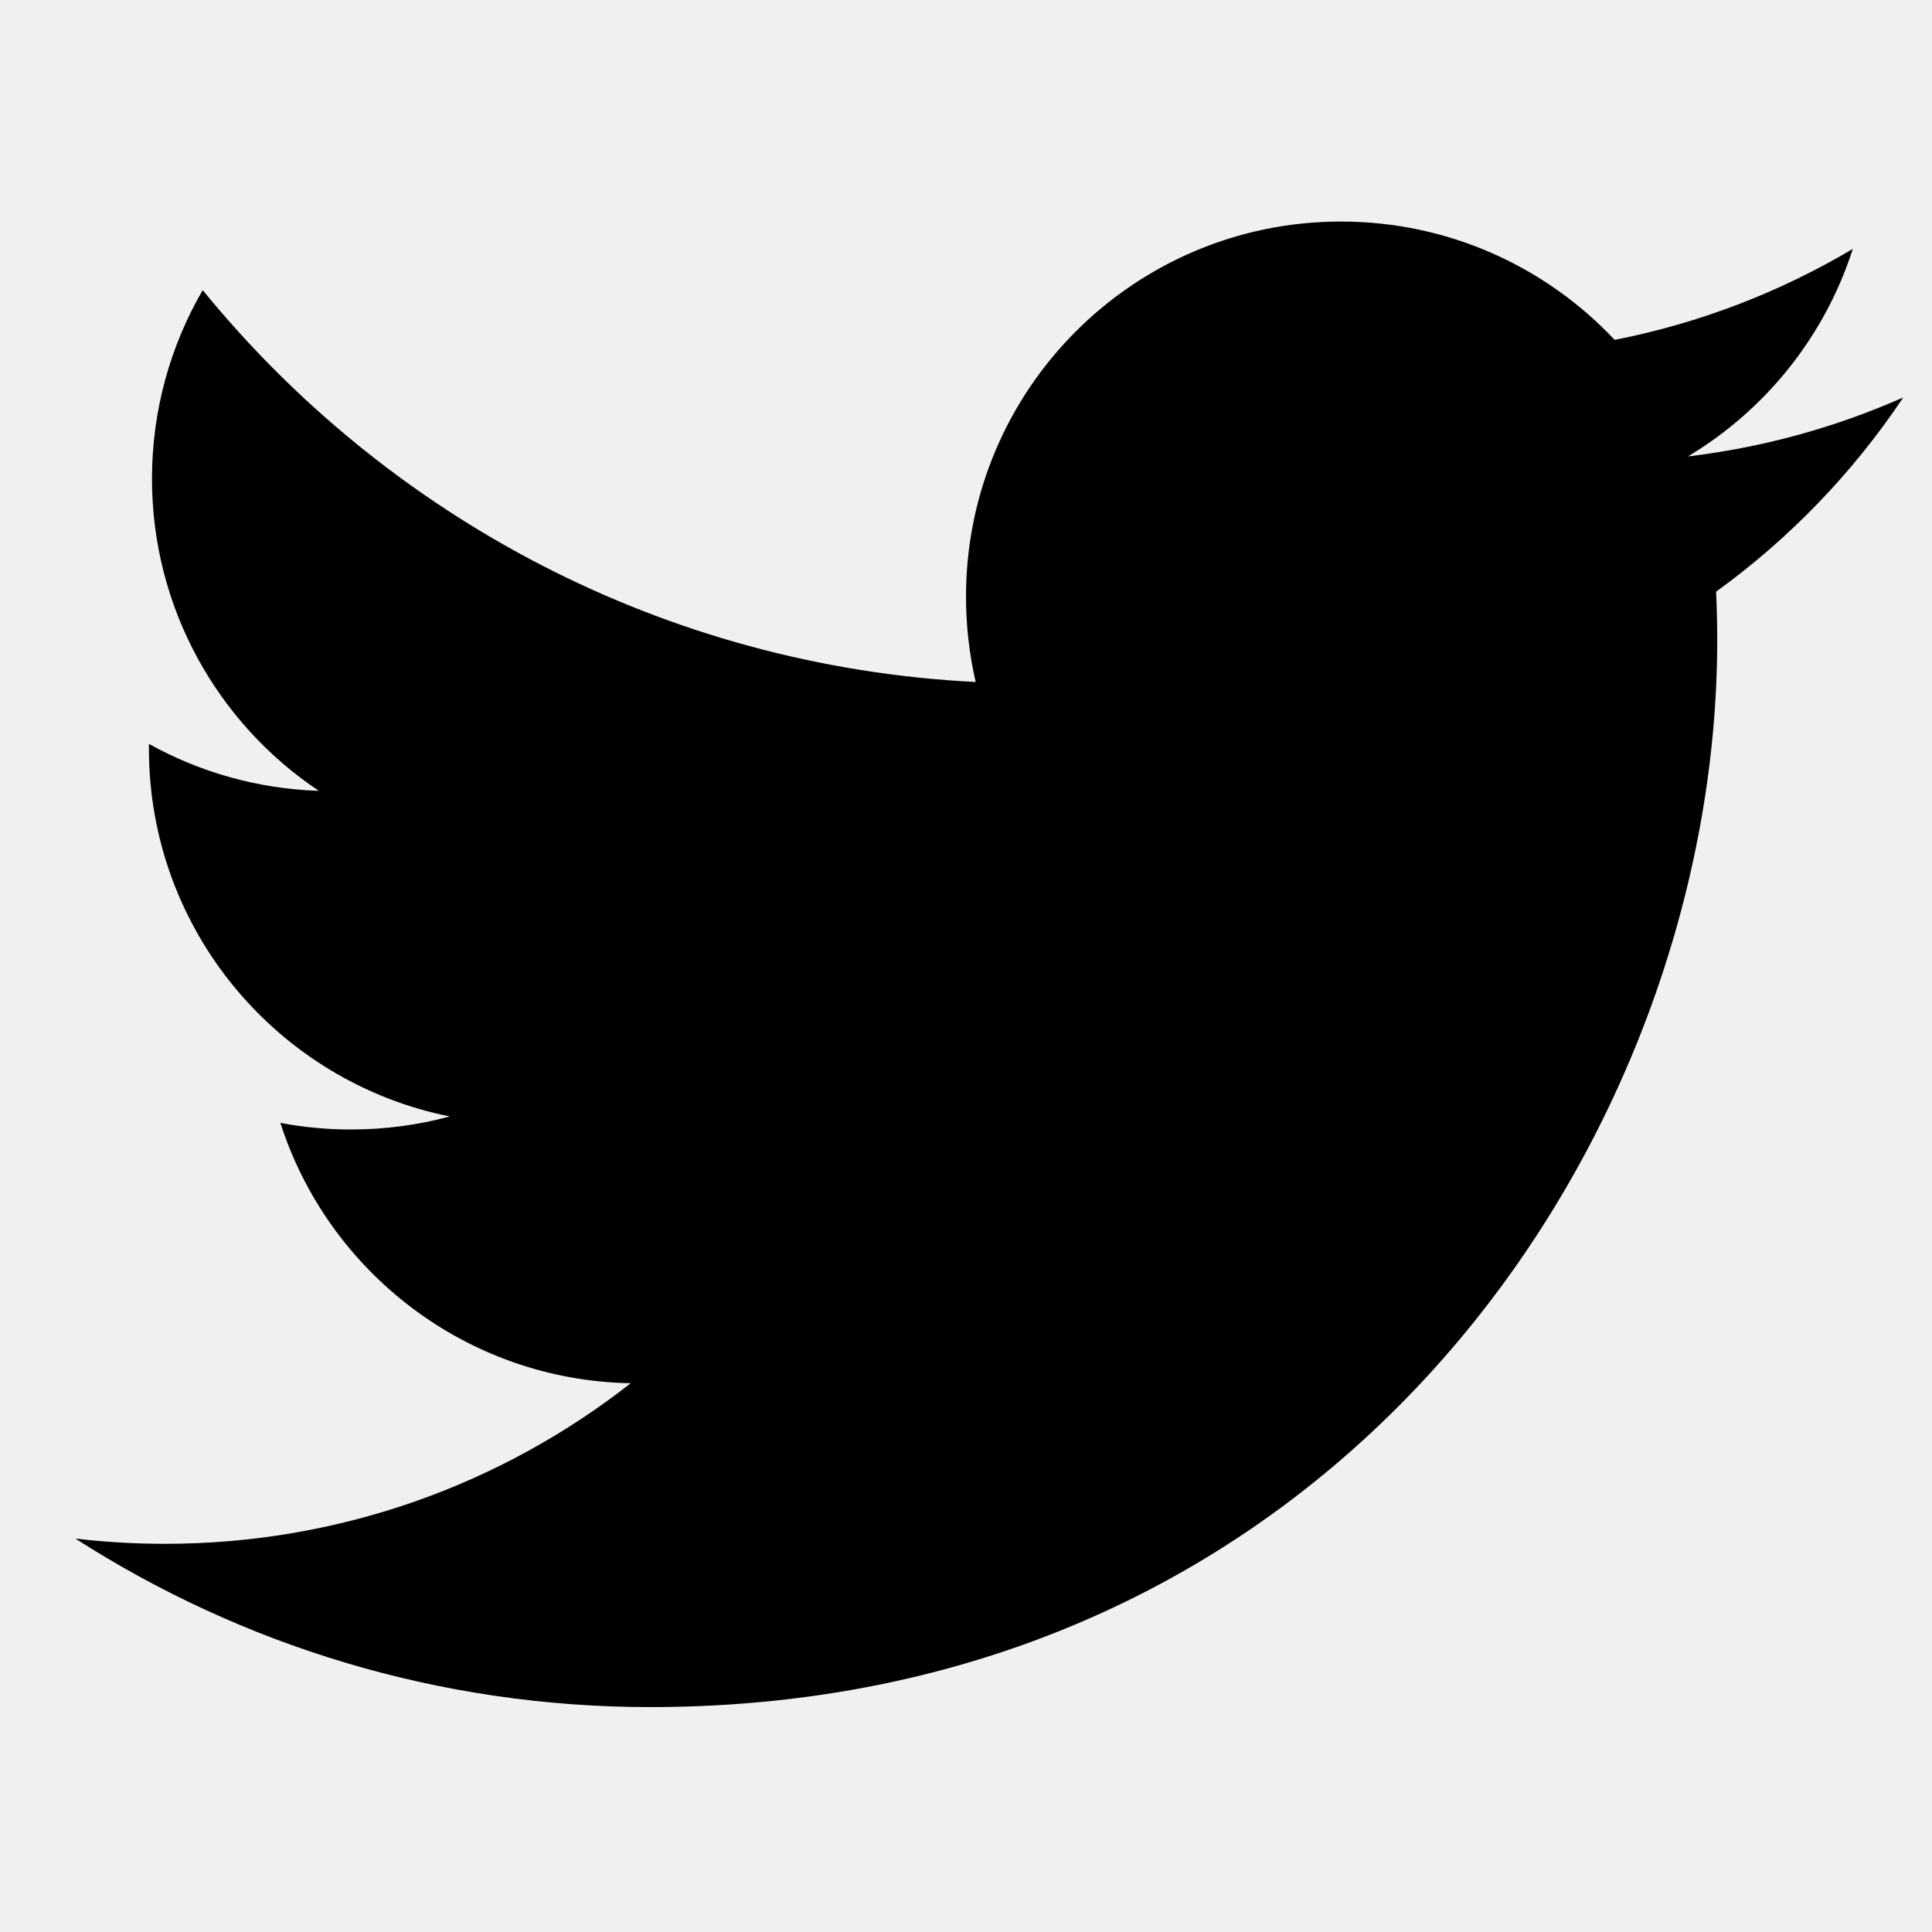
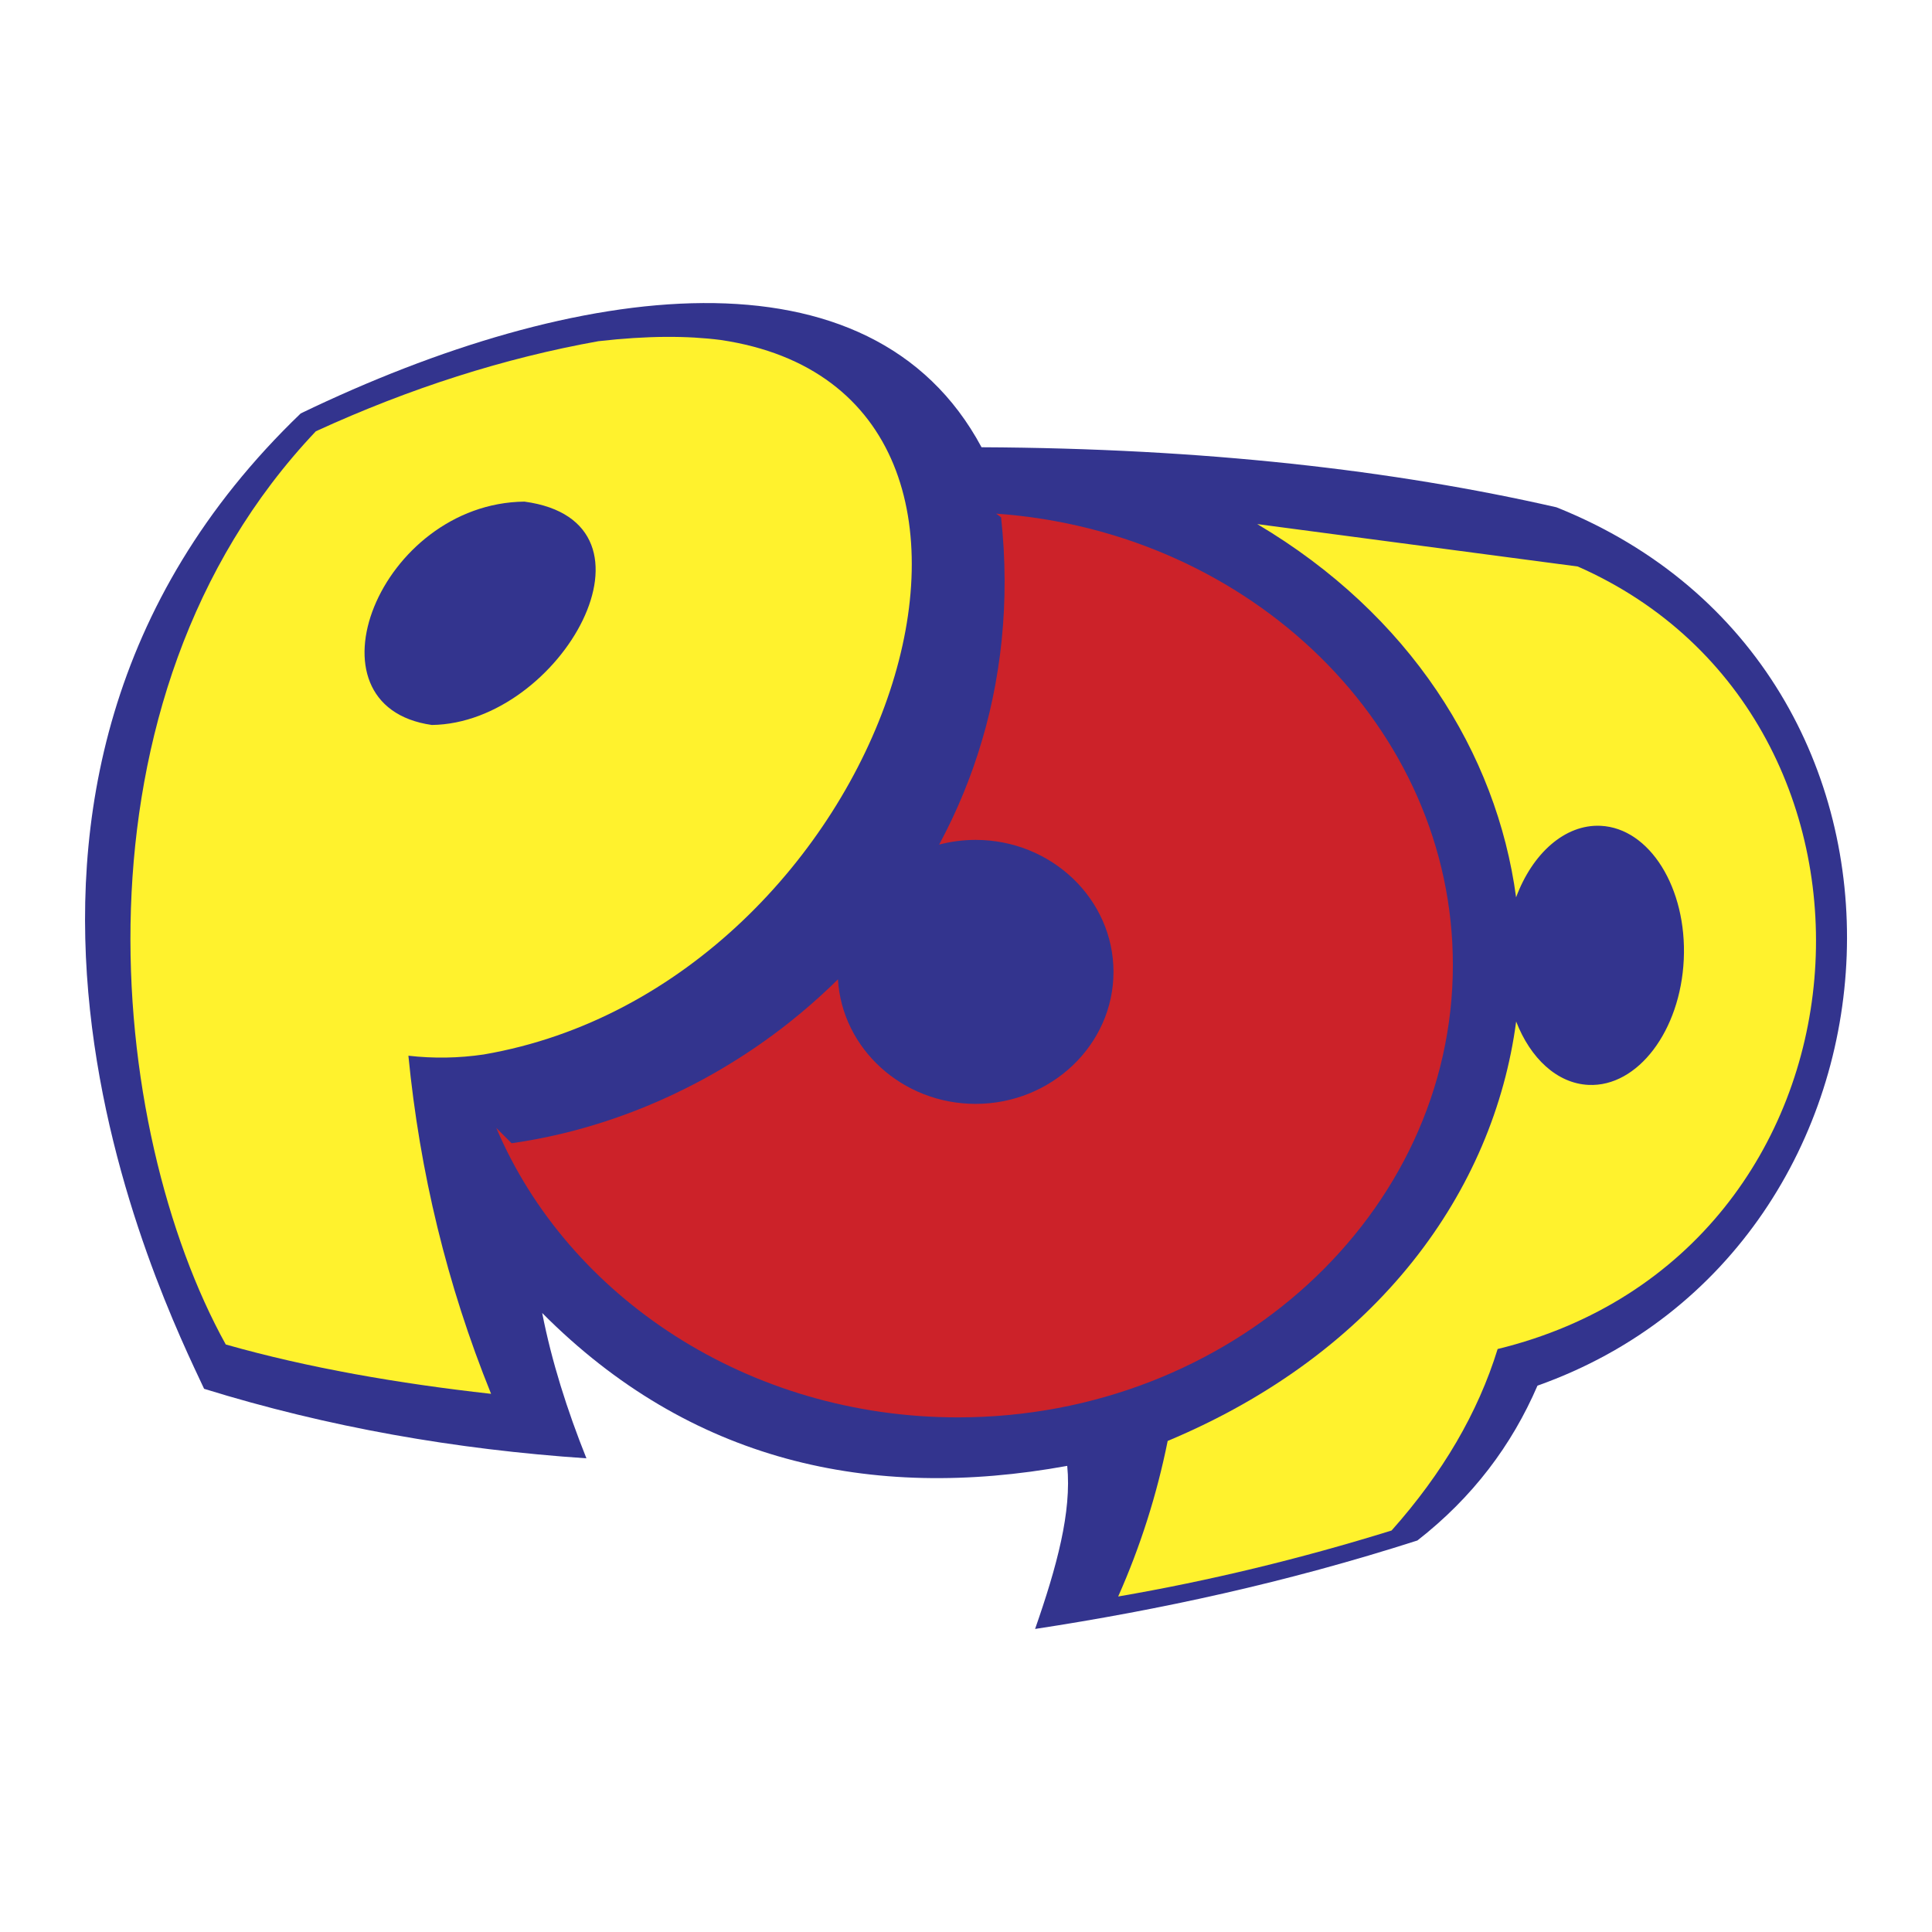
- <svg xmlns="http://www.w3.org/2000/svg" viewBox="0 0 24 24">
-   <g>
-     <path d="M23.643 4.937c-.835.37-1.732.62-2.675.733.962-.576 1.7-1.49 2.048-2.578-.9.534-1.897.922-2.958 1.13-.85-.904-2.06-1.47-3.4-1.47-2.572 0-4.658 2.086-4.658 4.66 0 .364.042.718.12 1.06-3.873-.195-7.304-2.05-9.602-4.868-.4.69-.63 1.49-.63 2.342 0 1.616.823 3.043 2.072 3.878-.764-.025-1.482-.234-2.11-.583v.06c0 2.257 1.605 4.14 3.737 4.568-.392.106-.803.162-1.227.162-.3 0-.593-.028-.877-.082.593 1.85 2.313 3.198 4.352 3.234-1.595 1.25-3.604 1.995-5.786 1.995-.376 0-.747-.022-1.112-.065 2.062 1.323 4.51 2.093 7.14 2.093 8.57 0 13.255-7.098 13.255-13.254 0-.2-.005-.402-.014-.602.91-.658 1.7-1.477 2.323-2.41z" />
+ <svg xmlns="http://www.w3.org/2000/svg" width="2500" height="2500" viewBox="0 0 192.756 192.756">
+   <g fill-rule="evenodd" clip-rule="evenodd">
+     <path fill="#fff" d="M0 0h192.756v192.756H0V0z" />
+     <path d="M30.001 41.248c-39.164 37.609-13.689 88.637-9.638 97.313 12.376 3.836 25.111 6.055 38.144 6.936-1.933-4.834-3.466-9.668-4.413-14.5 14.722 14.811 32.737 18.828 52.384 15.254.449 4.592-1.031 10.035-3.207 16.27 12.416-1.9 25.07-4.629 38.143-8.826 5.518-4.303 9.418-9.504 11.98-15.447 39.146-13.896 42.494-71.397 1.891-87.636-16.303-3.718-35.145-5.884-57.357-5.99-11.029-20.58-40.401-16.656-67.927-3.374z" fill="#33348e" />
+     <path d="M99.383 51.246c25.43 1.79 45.57 21.321 45.57 45.016 0 24.867-22.184 45.15-49.383 45.15-20.93 0-38.887-12.012-46.055-28.879l1.528 1.529c.405-.057.81-.119 1.214-.188.038-.006.077-.012.114-.02.371-.061.741-.127 1.112-.197.048-.01.096-.018.145-.027.367-.07.734-.145 1.1-.223.043-.01.087-.018.13-.027.386-.084.771-.17 1.155-.262.034-.008.068-.018.103-.025.373-.09.744-.182 1.114-.279l.174-.047c.345-.092.688-.186 1.031-.285.068-.02.135-.037.203-.059a46 46 0 0 0 1.021-.307l.18-.055c.352-.111.704-.227 1.055-.344l.24-.082c.327-.111.653-.225.979-.344.093-.033.186-.066.278-.102.294-.107.588-.219.881-.33.104-.041.208-.082.311-.121.29-.115.579-.23.867-.35l.322-.133c.288-.119.575-.242.861-.367l.42-.186c.272-.123.543-.244.813-.371l.376-.176a50.432 50.432 0 0 0 1.148-.558c.237-.117.474-.238.709-.361.183-.094.366-.189.548-.285l.557-.299.626-.346.487-.275c.21-.121.421-.242.63-.365.186-.109.371-.219.555-.332.252-.15.502-.305.752-.461l.289-.18c.275-.174.549-.35.822-.529.065-.041.129-.084.195-.127.282-.186.563-.375.843-.566l.137-.094a60.76 60.76 0 0 0 3.167-2.338l.071-.057a59.186 59.186 0 0 0 3.955-3.432l.038-.035c.279-.266.556-.535.831-.807.406 6.91 6.418 12.426 13.735 12.426 7.576 0 13.756-5.916 13.756-13.17 0-7.252-6.18-13.168-13.756-13.168-1.26 0-2.479.164-3.64.47l.001-.003c.059-.108.116-.217.174-.326.155-.293.308-.588.458-.885l.167-.333c.147-.295.291-.591.433-.889l.157-.332c.146-.312.289-.627.43-.944l.126-.286c.147-.337.292-.675.432-1.016l.111-.271c.143-.35.283-.702.418-1.057l.093-.247c.129-.344.256-.69.381-1.038l.088-.252c.123-.35.24-.702.355-1.056.029-.084.057-.169.084-.253a60.605 60.605 0 0 0 .749-2.545c.016-.057.029-.114.045-.172.109-.412.213-.826.312-1.242l.023-.095c.1-.419.193-.841.283-1.265l.029-.138c.09-.43.176-.862.256-1.296l.023-.133a60.243 60.243 0 0 0 .434-2.784l.014-.106c.057-.438.107-.878.152-1.32.006-.042.01-.085.014-.127a50.803 50.803 0 0 0 .131-1.496c.035-.463.064-.927.088-1.394 0-.033.002-.066.004-.099.023-.476.041-.954.051-1.434.002-.025.002-.05.002-.075.012-.486.016-.975.014-1.466v-.025c-.002-.499-.01-1-.025-1.503 0-.019 0-.038-.002-.057-.014-.49-.035-.983-.062-1.478l-.006-.118a57.756 57.756 0 0 0-.104-1.479l-.006-.078a63.566 63.566 0 0 0-.146-1.541l-.495-.366z" fill="#cc2229" />
+     <path d="M125.436 52.288l31.98 4.233c34.49 15.187 31.119 68.528-7.996 78.071-1.959 6.35-5.486 12.385-10.582 18.107-9.092 2.822-18.186 5.018-27.277 6.584a74.134 74.134 0 0 0 4.938-15.52c21.035-8.805 32.529-24.953 34.768-41.846 1.418 3.662 4.078 6.178 7.223 6.324 4.902.227 9.17-5.395 9.5-12.512.33-7.119-3.398-13.111-8.301-13.338-3.572-.166-6.809 2.773-8.428 7.135-1.937-14.42-10.601-28.209-25.825-37.238zM59.707 34.041c-9.398 1.683-18.796 4.678-28.195 8.988-25.394 26.797-20.808 69.767-8.988 91.11 8.218 2.338 17.268 3.898 26.471 4.924-4.417-10.91-7.115-22.166-8.249-33.734 2.503.287 5.007.246 7.51-.123 40.344-6.928 59.839-65.942 23.639-71.288-3.293-.421-7.253-.441-12.188.123zm-16.622 38.29C29.86 70.444 37.883 50.21 52.32 50.046c14.928 2.012 3.663 22.121-9.235 22.285z" fill="#fff22d" />
  </g>
</svg>
